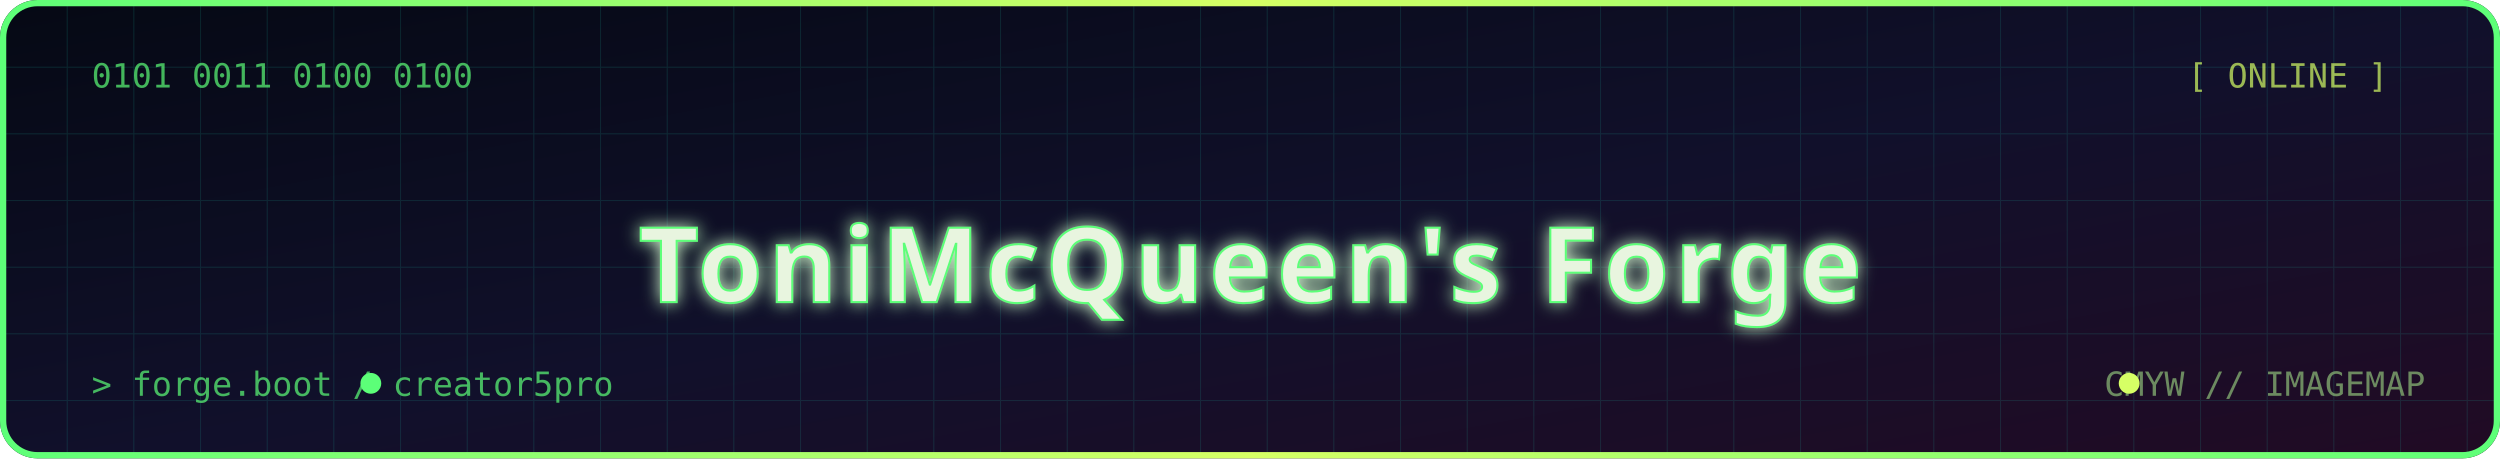
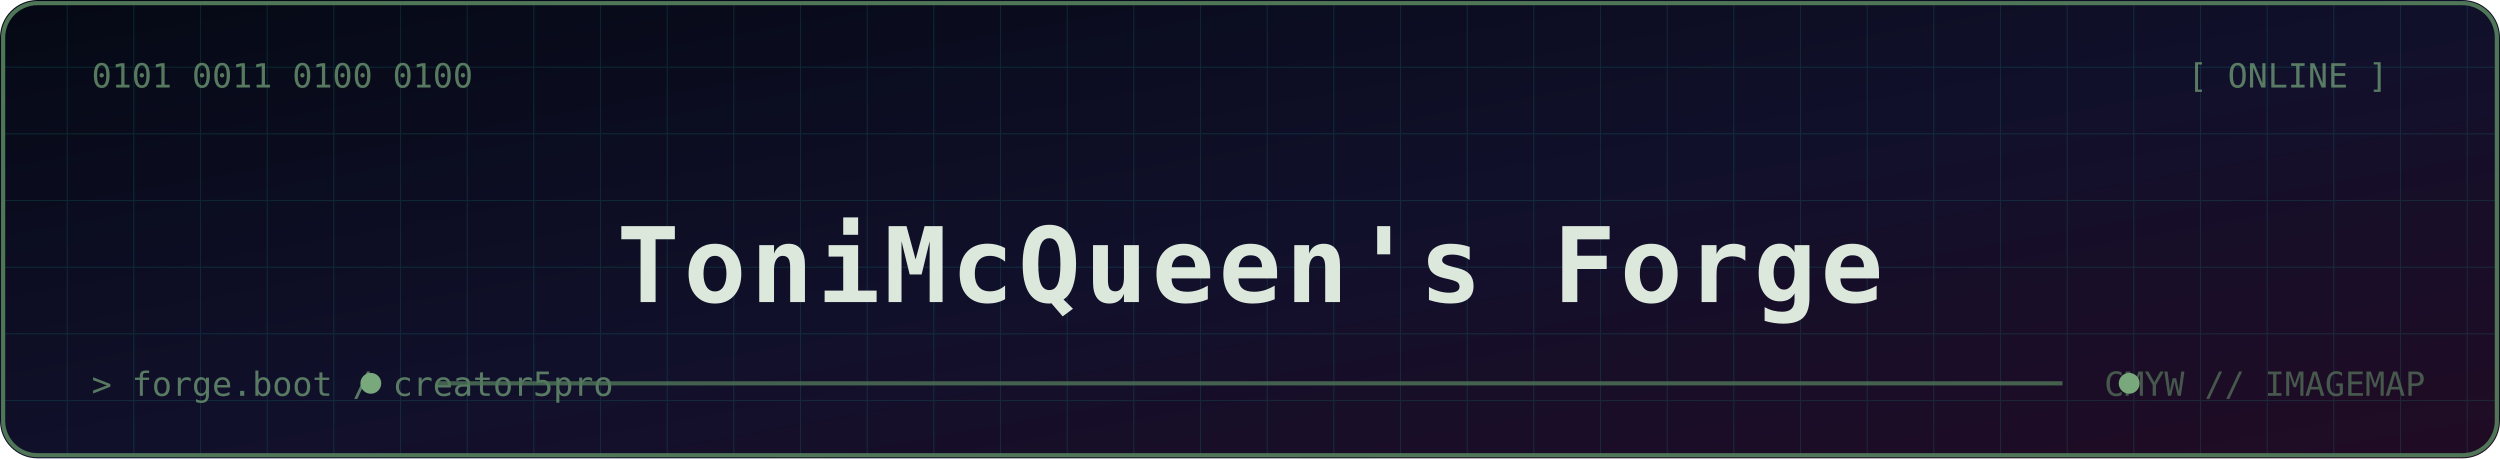
<svg xmlns="http://www.w3.org/2000/svg" viewBox="0 0 1200 220" role="img" aria-labelledby="title desc">
  <defs>
    <linearGradient id="bg" x1="0" y1="0" x2="1" y2="1">
      <stop offset="0" stop-color="#050914" />
      <stop offset="0.52" stop-color="#11102b" />
      <stop offset="1" stop-color="#210b24" />
    </linearGradient>
-     <linearGradient id="edge" x1="0" y1="0" x2="1" y2="0">
-       <stop stop-color="#5cff78" />
-       <stop offset="0.5" stop-color="#d6ff65" />
-       <stop offset="1" stop-color="#5cff78" />
-     </linearGradient>
    <pattern id="grid" width="32" height="32" patternUnits="userSpaceOnUse">
      <path d="M32 0H0V32" fill="none" stroke="#22e6c0" stroke-opacity=".12" />
    </pattern>
-     <filter id="glow" x="-30%" y="-50%" width="160%" height="200%">
-       <feGaussianBlur stdDeviation="4" result="blur" />
-       <feMerge>
-         <feMergeNode in="blur" />
-         <feMergeNode in="SourceGraphic" />
-       </feMerge>
-     </filter>
  </defs>
  <rect width="1200" height="220" rx="18" fill="url(#bg)" />
-   <rect x="1.5" y="1.5" width="1197" height="217" rx="16.5" fill="url(#grid)" stroke="url(#edge)" stroke-width="3" />
+   <rect x="1.5" y="1.5" width="1197" height="217" rx="16.5" fill="url(#grid)" stroke="#4f7657" stroke-width="2" />
  <g font-family="monospace" font-size="16" opacity=".7">
-     <text x="44" y="42" fill="#5cff78">0101 0011 0100 0100</text>
-     <text x="1050" y="42" fill="#d6ff65">[ ONLINE ]</text>
-     <text x="44" y="190" fill="#5cff78">&gt; forge.boot / creator5pro</text>
-     <text x="1010" y="190" fill="#8ebf79">CMYW // IMAGEMAP</text>
+     <text x="44" y="42" fill="#78a87c">0101 0011 0100 0100</text>
+     <text x="1050" y="42" fill="#78a87c">[ ONLINE ]</text>
+     <text x="44" y="190" fill="#78a87c">&gt; forge.boot / creator5pro</text>
+     <text x="1010" y="190" fill="#58775e">CMYW // IMAGEMAP</text>
  </g>
-   <g filter="url(#glow)" font-family="sans-serif" font-weight="800" text-anchor="middle">
-     <text x="600" y="145" font-size="50" letter-spacing="3" fill="#e8f5df" stroke="#5cff78" stroke-width="1">ToniMcQueen's Forge</text>
+   <g font-family="monospace" font-weight="700" text-anchor="middle">
+     <text x="600" y="145" font-size="50" letter-spacing="2" fill="#dce8dc">ToniMcQueen's Forge</text>
  </g>
-   <path d="M210 184H990" stroke="url(#edge)" stroke-width="2" opacity=".8" />
-   <circle cx="178" cy="184" r="5" fill="#5cff78" />
-   <circle cx="1022" cy="184" r="5" fill="#d6ff65" />
+   <path d="M210 184H990" stroke="#4f7657" stroke-width="2" opacity=".8" />
+   <circle cx="178" cy="184" r="5" fill="#78a87c" />
+   <circle cx="1022" cy="184" r="5" fill="#78a87c" />
</svg>
